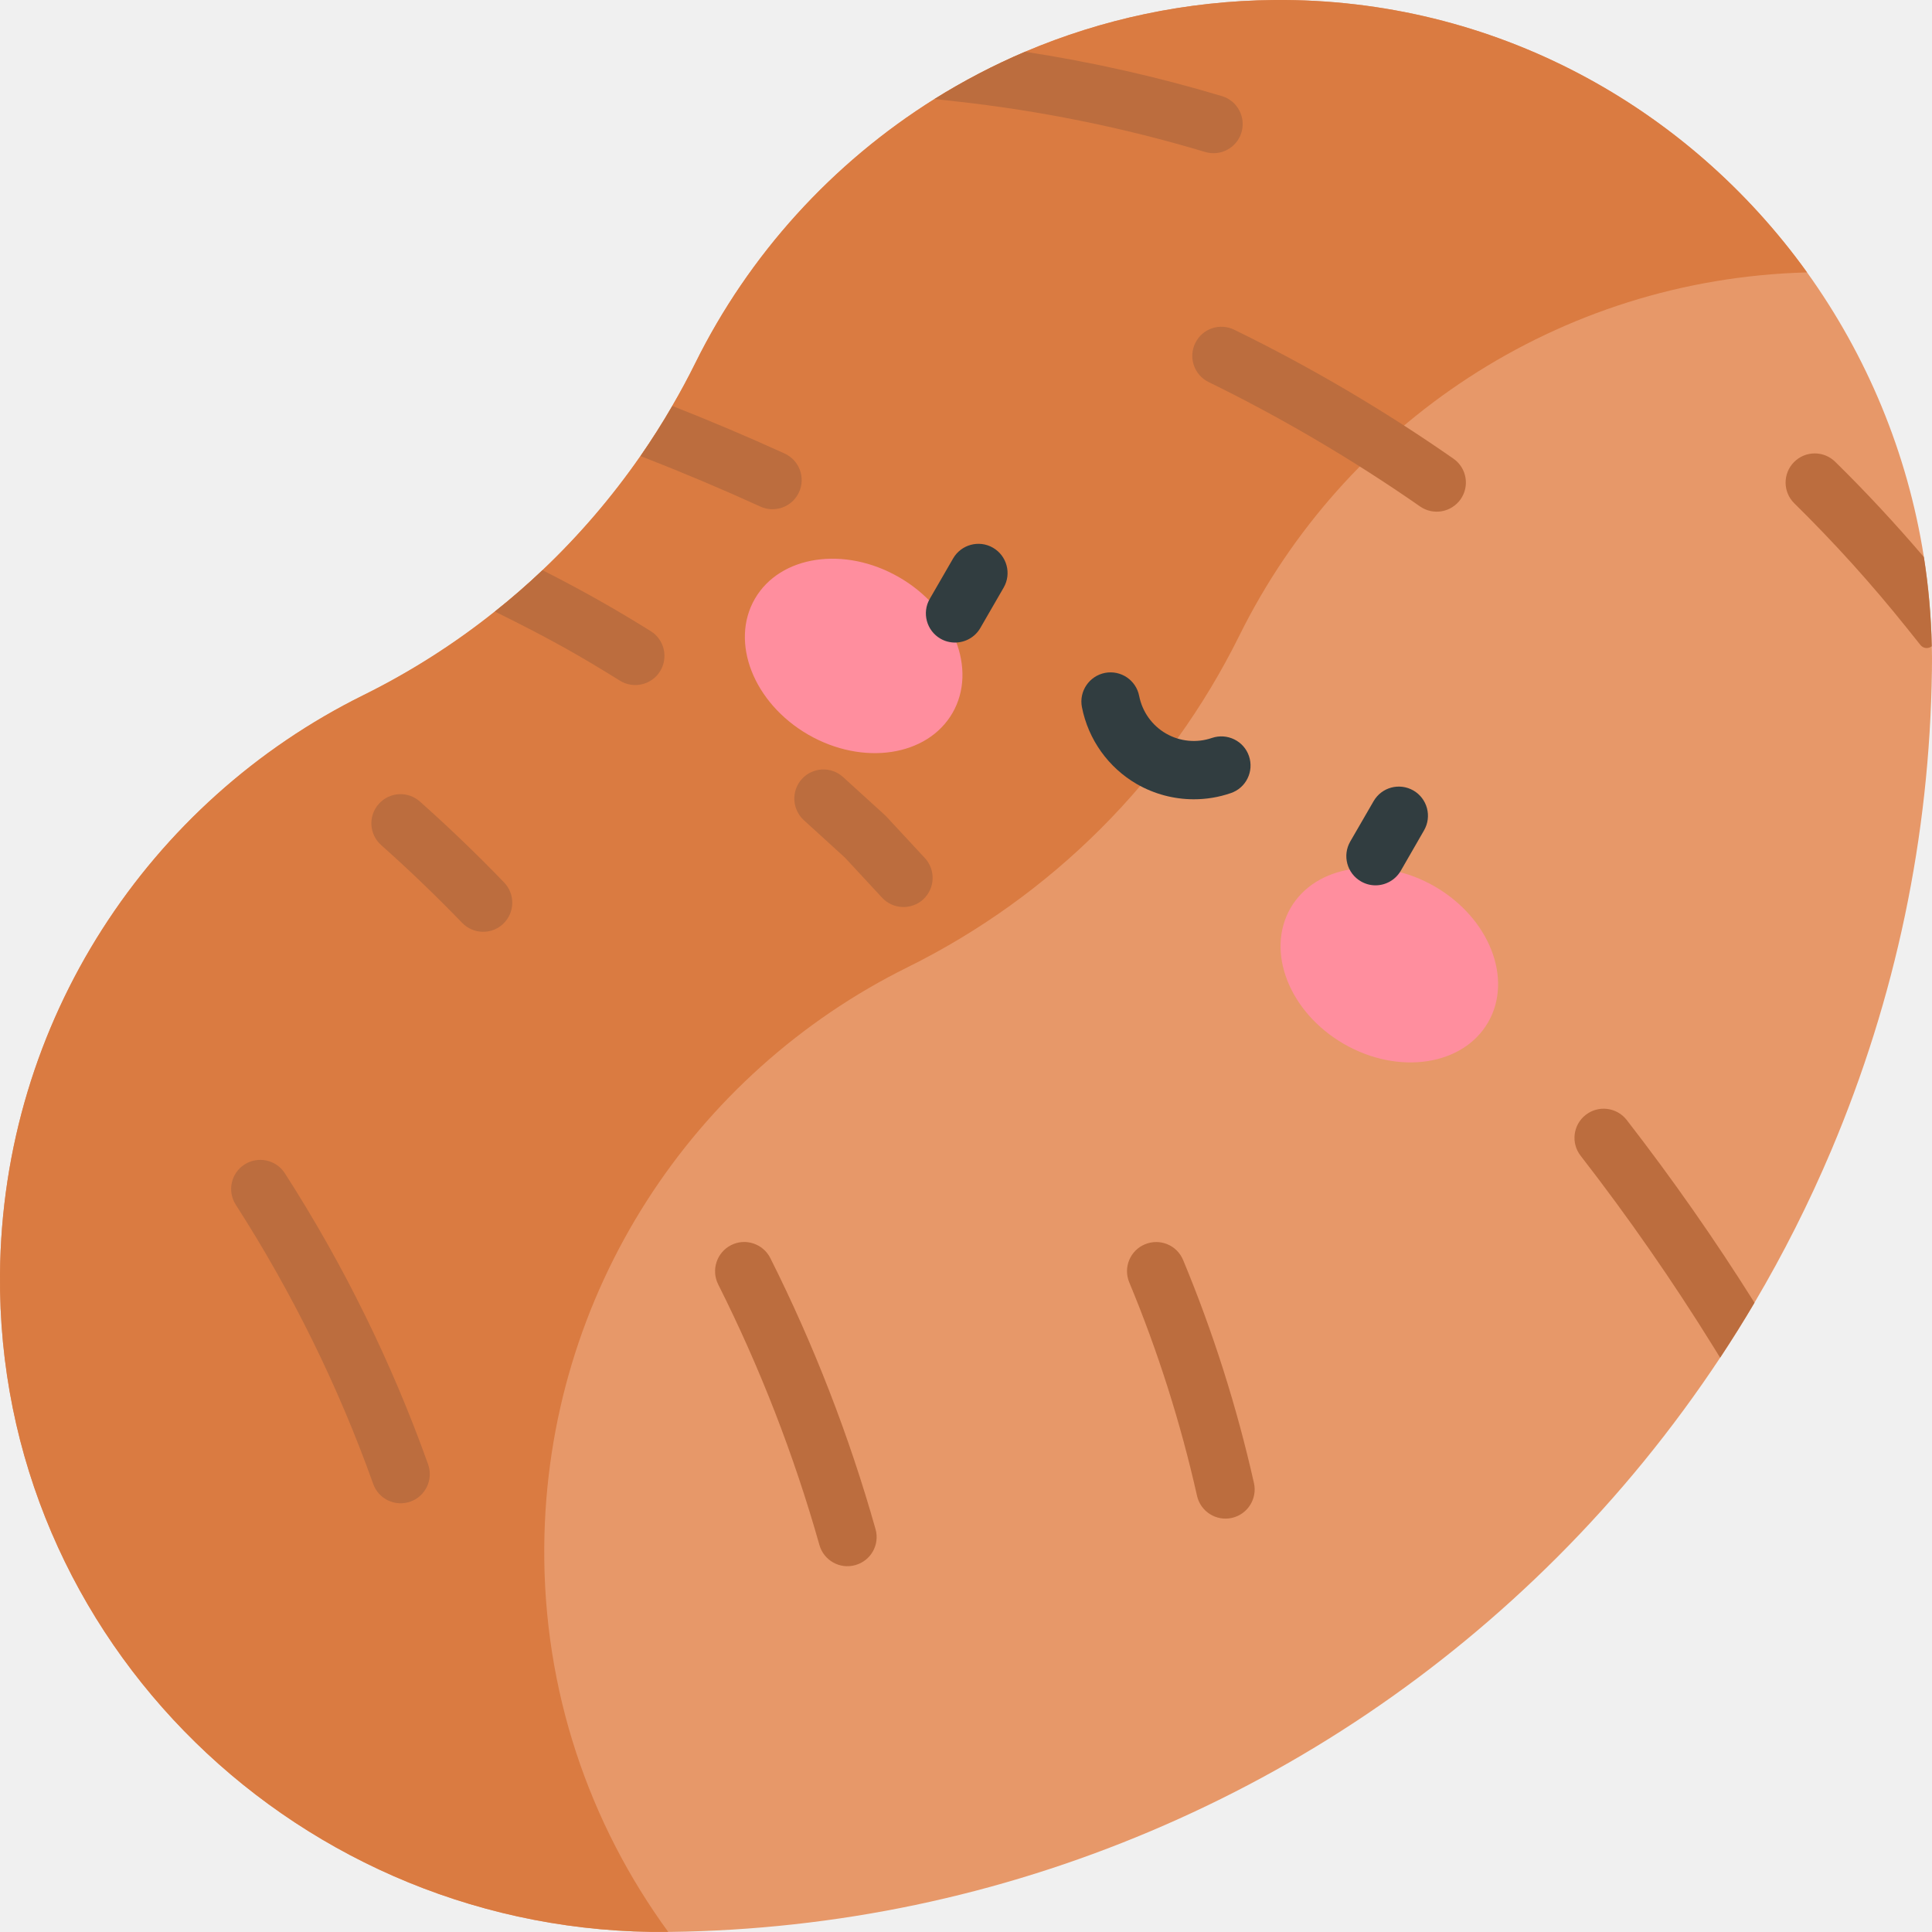
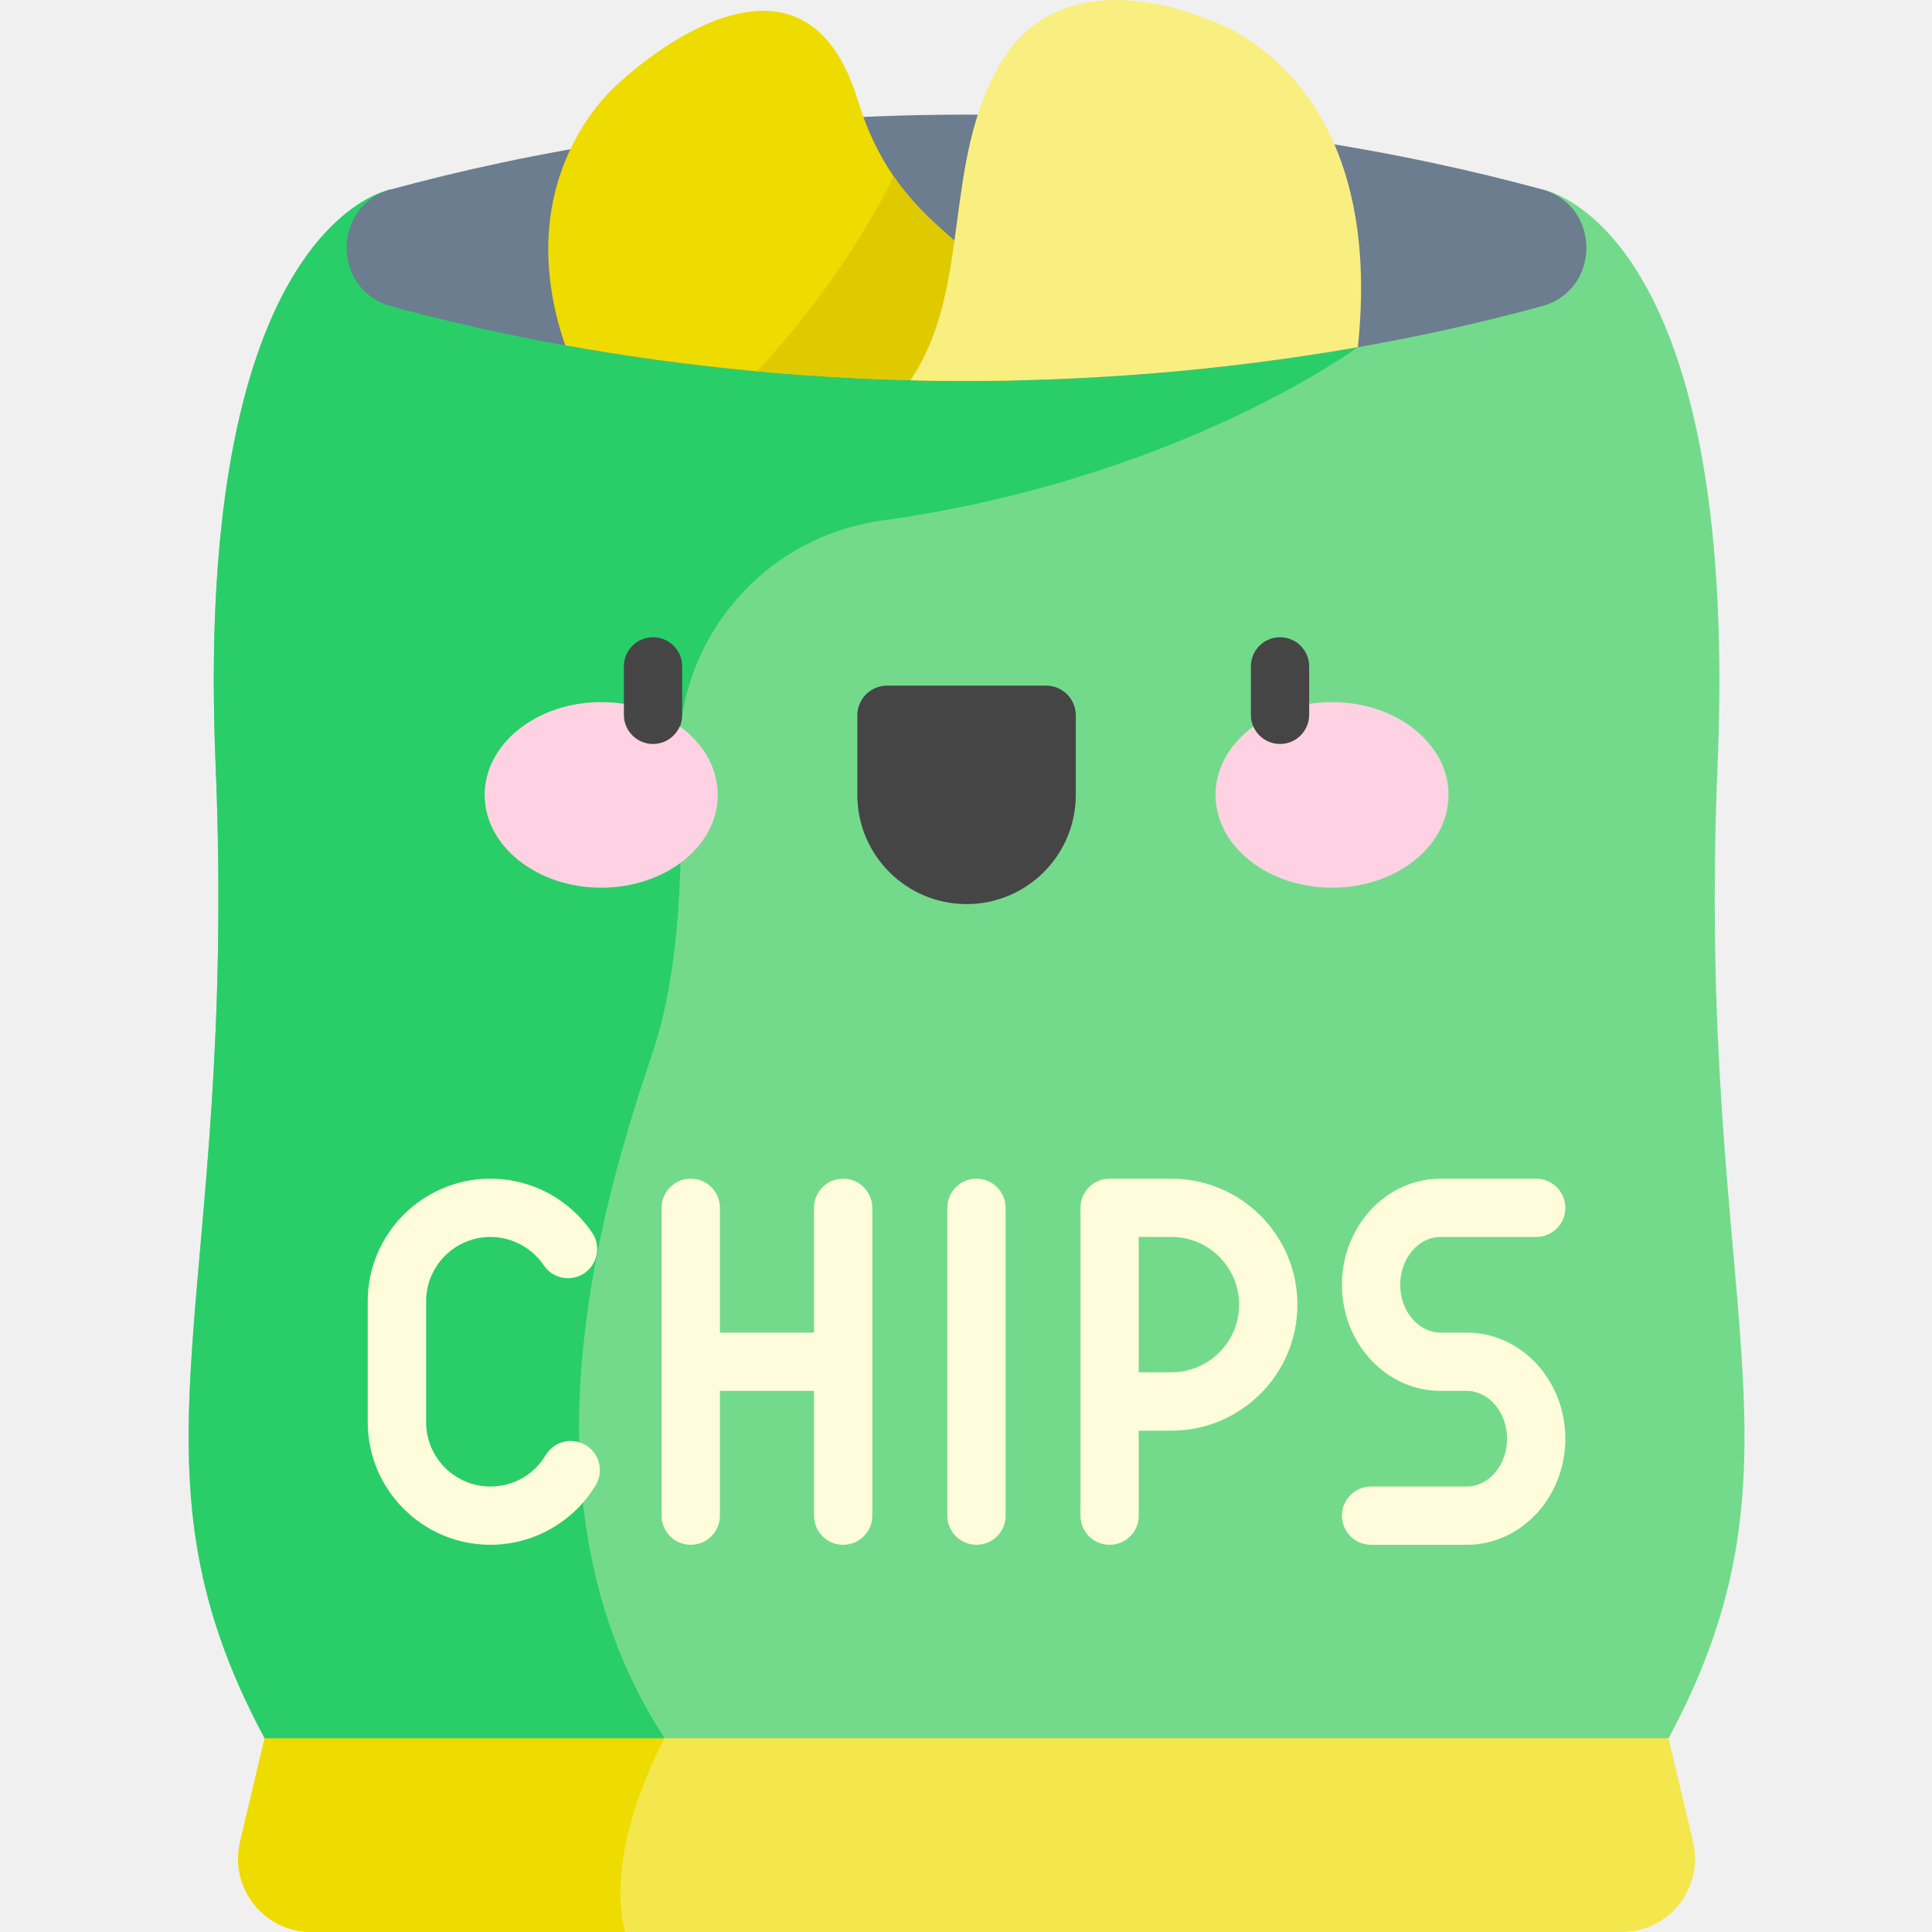
<svg xmlns="http://www.w3.org/2000/svg" width="24" height="24" viewBox="0 0 24 24" fill="none">
-   <g clip-path="url(#clip0_189_1112)">
-     <path d="M23.998 8.028C23.99 7.652 23.956 7.282 23.899 6.919C23.695 5.617 23.186 4.412 22.448 3.384C20.966 1.323 18.56 -0.023 15.83 0C14.733 0.01 13.688 0.238 12.736 0.642C12.344 0.809 11.968 1.006 11.61 1.229C10.339 2.025 9.304 3.162 8.636 4.513C8.547 4.693 8.452 4.869 8.352 5.042C8.228 5.256 8.096 5.463 7.956 5.665C7.599 6.179 7.192 6.654 6.739 7.083C6.55 7.262 6.353 7.434 6.148 7.596C5.645 7.998 5.097 8.347 4.513 8.636C1.858 9.949 0.027 12.674 0 15.83C-0.039 20.391 3.743 24.048 8.301 23.999C8.31 23.999 8.319 23.999 8.328 23.999C10.391 23.971 12.396 23.55 14.292 22.748C16.186 21.947 17.886 20.801 19.344 19.344C20.106 18.582 20.781 17.753 21.368 16.866C21.516 16.642 21.659 16.414 21.795 16.182C22.153 15.576 22.471 14.946 22.748 14.292C23.55 12.396 23.971 10.391 23.999 8.328C24.001 8.228 24 8.127 23.998 8.028V8.028Z" fill="#E79869" />
-     <path d="M11.273 12.016C13.064 11.13 14.511 9.683 15.397 7.893C16.69 5.279 19.353 3.465 22.448 3.384C20.966 1.323 18.56 -0.023 15.83 0C14.733 0.01 13.688 0.238 12.736 0.642C12.344 0.809 11.968 1.006 11.61 1.229C10.339 2.025 9.304 3.162 8.636 4.513C8.547 4.693 8.452 4.869 8.351 5.042C8.228 5.256 8.096 5.463 7.956 5.665C7.599 6.179 7.191 6.654 6.739 7.083C6.55 7.262 6.353 7.434 6.148 7.596C5.645 7.998 5.097 8.347 4.513 8.636C1.858 9.949 0.027 12.674 0 15.83C-0.039 20.391 3.743 24.048 8.301 23.999C7.321 22.656 6.746 21.003 6.761 19.21C6.788 16.055 8.619 13.329 11.273 12.016V12.016Z" fill="#DA7B41" />
-     <path d="M22.798 5.737C22.655 5.596 22.426 5.598 22.285 5.741C22.145 5.884 22.147 6.113 22.29 6.253C22.788 6.743 23.256 7.261 23.692 7.807L23.856 8.012C23.89 8.056 23.954 8.063 23.997 8.028C23.989 7.652 23.956 7.282 23.899 6.92C23.549 6.51 23.181 6.113 22.798 5.737Z" fill="#BC6D3E" />
-     <path d="M14.971 1.888C15.163 1.945 15.365 1.836 15.422 1.645V1.645C15.479 1.453 15.37 1.251 15.179 1.194H15.179C14.38 0.954 13.561 0.77 12.735 0.643C12.343 0.809 11.967 1.006 11.609 1.23L11.871 1.259C12.919 1.374 13.962 1.585 14.971 1.888Z" fill="#BC6D3E" />
-     <path d="M19.699 13.849C19.541 13.971 19.512 14.199 19.635 14.357C20.221 15.112 20.774 15.907 21.278 16.72L21.368 16.866C21.516 16.642 21.659 16.414 21.795 16.183C21.305 15.402 20.771 14.639 20.207 13.912C20.084 13.755 19.857 13.726 19.699 13.849V13.849Z" fill="#BC6D3E" />
-     <path d="M9.446 6.293C9.628 6.376 9.843 6.296 9.926 6.114C10.009 5.932 9.929 5.717 9.747 5.634C9.289 5.425 8.82 5.227 8.353 5.043C8.229 5.256 8.097 5.464 7.957 5.666L8.03 5.694C8.505 5.88 8.982 6.081 9.446 6.293V6.293Z" fill="#BC6D3E" />
-     <path d="M8.199 8.34C8.305 8.17 8.254 7.946 8.083 7.84C7.747 7.631 7.326 7.38 6.739 7.083C6.55 7.263 6.353 7.434 6.148 7.597C6.862 7.95 7.212 8.152 7.7 8.455C7.87 8.561 8.093 8.509 8.199 8.34V8.34Z" fill="#BC6D3E" />
-     <path d="M10.991 10.124L10.473 9.653C10.325 9.518 10.096 9.529 9.961 9.677C9.827 9.825 9.838 10.054 9.986 10.189L10.48 10.639C10.488 10.646 10.495 10.653 10.502 10.66L10.958 11.152C11.094 11.298 11.323 11.307 11.47 11.171C11.616 11.035 11.625 10.806 11.489 10.659L11.012 10.145C11.005 10.138 10.998 10.13 10.991 10.124Z" fill="#BC6D3E" />
-     <path d="M11.832 8.857C12.144 8.317 11.847 7.562 11.169 7.171C10.491 6.779 9.689 6.899 9.377 7.439C9.065 7.979 9.362 8.734 10.04 9.126C10.718 9.517 11.52 9.397 11.832 8.857Z" fill="#FF8E9E" />
-     <path d="M18.486 12.699C18.798 12.159 18.501 11.404 17.823 11.012C17.145 10.621 16.343 10.741 16.031 11.281C15.72 11.821 16.016 12.576 16.694 12.968C17.372 13.359 18.175 13.239 18.486 12.699Z" fill="#FF8E9E" />
-     <path d="M12.335 6.804C12.162 6.704 11.94 6.764 11.84 6.937L11.55 7.439C11.45 7.612 11.51 7.834 11.683 7.934C11.74 7.967 11.802 7.982 11.864 7.982C11.989 7.982 12.111 7.917 12.178 7.801L12.468 7.299C12.568 7.126 12.508 6.904 12.335 6.804V6.804Z" fill="#313D40" />
-     <path d="M17.558 9.82C17.384 9.72 17.163 9.779 17.063 9.953L16.773 10.454C16.673 10.628 16.733 10.849 16.906 10.949C16.963 10.982 17.025 10.998 17.087 10.998C17.212 10.998 17.333 10.933 17.401 10.817L17.69 10.315C17.79 10.142 17.731 9.92 17.558 9.82Z" fill="#313D40" />
-     <path d="M15.055 9.167C14.866 9.232 14.657 9.212 14.484 9.112C14.311 9.012 14.19 8.842 14.151 8.645C14.113 8.449 13.923 8.321 13.726 8.359C13.53 8.398 13.402 8.588 13.44 8.784C13.519 9.187 13.768 9.535 14.122 9.74C14.34 9.865 14.584 9.929 14.83 9.929C14.985 9.929 15.14 9.904 15.29 9.852C15.479 9.788 15.58 9.582 15.515 9.392C15.451 9.203 15.244 9.103 15.055 9.167V9.167Z" fill="#313D40" />
-     <path d="M14.697 15.652L14.697 15.652C14.62 15.467 14.408 15.38 14.223 15.457L14.223 15.457C14.039 15.533 13.951 15.745 14.028 15.93C14.384 16.786 14.667 17.678 14.87 18.582V18.582C14.914 18.777 15.108 18.9 15.303 18.856H15.303C15.498 18.812 15.621 18.618 15.577 18.423C15.365 17.479 15.069 16.546 14.697 15.652V15.652Z" fill="#BC6D3E" />
-     <path d="M9.569 15.628C9.479 15.45 9.261 15.377 9.083 15.467C8.904 15.557 8.832 15.775 8.921 15.954C9.441 16.988 9.864 18.078 10.179 19.192C10.233 19.385 10.434 19.497 10.626 19.442H10.626C10.819 19.388 10.931 19.188 10.876 18.995C10.549 17.837 10.109 16.704 9.569 15.628V15.628Z" fill="#BC6D3E" />
-     <path d="M5.216 9.957L5.216 9.957C5.067 9.824 4.838 9.837 4.705 9.987L4.705 9.987C4.572 10.136 4.585 10.365 4.735 10.498C5.081 10.806 5.419 11.131 5.741 11.464C5.88 11.608 6.109 11.613 6.253 11.474C6.397 11.335 6.401 11.106 6.262 10.962C5.928 10.615 5.576 10.277 5.216 9.957V9.957Z" fill="#BC6D3E" />
-     <path d="M3.538 14.574C3.43 14.406 3.205 14.358 3.037 14.466C2.869 14.574 2.821 14.798 2.929 14.966C3.627 16.052 4.202 17.218 4.636 18.434V18.434C4.703 18.622 4.91 18.721 5.099 18.653L5.099 18.653C5.287 18.586 5.385 18.379 5.318 18.19V18.19C4.865 16.923 4.266 15.706 3.538 14.574V14.574Z" fill="#BC6D3E" />
-     <path d="M15.332 4.096C15.152 4.008 14.935 4.082 14.848 4.262C14.76 4.441 14.834 4.658 15.014 4.746C15.925 5.192 16.808 5.712 17.64 6.291C17.805 6.406 18.03 6.365 18.145 6.201C18.259 6.037 18.219 5.811 18.054 5.697C17.192 5.096 16.276 4.557 15.332 4.096V4.096Z" fill="#BC6D3E" />
+   <g clip-path="url(#clip0_207_1249)">
+     <path d="M20.727 21.594L12.007 20.646L3.286 21.594L2.982 22.881C2.847 23.452 3.28 24 3.867 24H20.147C20.734 24 21.167 23.452 21.032 22.881L20.727 21.594Z" fill="#F4E74D" />
+     <path d="M8.257 21.594V21.054L3.286 21.594L2.982 22.881C2.847 23.452 3.28 24 3.867 24H7.766C7.492 22.955 8.257 21.594 8.257 21.594Z" fill="#EEDB00" />
+     <path d="M21.337 9.488C21.617 2.745 19.153 2.352 19.153 2.352H4.861C4.861 2.352 2.397 2.745 2.678 9.488C2.959 16.232 1.413 18.104 3.287 21.593H20.728C22.601 18.104 21.055 16.232 21.337 9.488Z" fill="#73DA8C" />
+     <path d="M8.112 13.059C8.446 12.064 8.494 10.705 8.439 9.49C8.371 7.981 9.462 6.674 10.958 6.466C14.637 5.957 16.868 4.313 16.868 4.313V2.352H4.861C4.861 2.352 2.397 2.745 2.678 9.488C2.959 16.232 1.413 18.104 3.287 21.593H8.257C6.335 18.661 7.481 14.939 8.112 13.059V13.059Z" fill="#29CE69" />
+     <path d="M12.007 1.424C8.961 1.424 6.488 1.908 4.86 2.352C4.122 2.554 4.122 3.603 4.86 3.804C6.488 4.249 8.961 4.733 12.007 4.733C15.053 4.733 17.525 4.249 19.153 3.804C19.891 3.603 19.891 2.554 19.153 2.352C17.525 1.908 15.053 1.424 12.007 1.424V1.424Z" fill="#6B7D8E" />
+     <path d="M12.008 4.732C12.271 4.732 12.528 4.728 12.782 4.721C12.782 2.947 11.268 3.251 10.655 1.242C9.934 -1.119 7.692 1.028 7.692 1.028C7.692 1.028 6.292 2.154 7.021 4.29C8.413 4.542 10.098 4.732 12.008 4.732Z" fill="#EEDB00" />
+     <path d="M11.101 2.19L11.092 2.204C11.092 2.204 10.569 3.363 9.404 4.613C10.214 4.687 11.084 4.732 12.007 4.732C12.269 4.732 12.527 4.728 12.781 4.721C12.781 3.296 11.803 3.211 11.101 2.19Z" fill="#DFCA00" />
+     <path d="M12.007 4.732C13.86 4.732 15.5 4.553 16.868 4.313C17.234 0.843 14.978 0.233 14.978 0.233C14.978 0.233 13.227 -0.559 12.434 0.776C11.691 2.028 12.085 3.573 11.31 4.724C11.539 4.729 11.771 4.732 12.007 4.732V4.732Z" fill="#F9EE80" />
+     <path d="M12.007 11.231C11.258 11.231 10.65 10.623 10.65 9.874V8.887C10.65 8.682 10.816 8.517 11.021 8.517H12.994C13.199 8.517 13.364 8.682 13.364 8.887V9.874C13.364 10.623 12.757 11.231 12.007 11.231Z" fill="#454545" />
+     <path d="M8.916 9.874C8.916 9.238 8.268 8.722 7.469 8.722C6.67 8.722 6.021 9.238 6.021 9.874C6.021 10.511 6.67 11.027 7.469 11.027C8.268 11.027 8.916 10.511 8.916 9.874Z" fill="#FFD2E3" />
+     <path d="M17.994 9.874C17.994 9.238 17.346 8.722 16.547 8.722C15.748 8.722 15.1 9.238 15.1 9.874C15.1 10.511 15.748 11.027 16.547 11.027C17.346 11.027 17.994 10.511 17.994 9.874V9.874Z" fill="#FFD2E3" />
+     <path d="M15.901 9.242C15.701 9.242 15.539 9.079 15.539 8.88V8.278C15.539 8.078 15.701 7.916 15.901 7.916C16.101 7.916 16.263 8.078 16.263 8.278V8.88C16.263 9.079 16.101 9.242 15.901 9.242Z" fill="#454545" />
+     <path d="M8.112 9.242C7.912 9.242 7.75 9.079 7.75 8.88V8.278C7.75 8.078 7.912 7.916 8.112 7.916C8.312 7.916 8.474 8.078 8.474 8.278V8.88C8.474 9.079 8.312 9.242 8.112 9.242Z" fill="#454545" />
+     <path d="M7.276 17.952C7.104 17.849 6.882 17.905 6.779 18.076C6.633 18.32 6.376 18.466 6.092 18.466C5.651 18.466 5.293 18.107 5.293 17.666V16.166C5.293 15.725 5.651 15.366 6.092 15.366C6.358 15.366 6.606 15.498 6.756 15.719C6.868 15.884 7.093 15.928 7.259 15.816C7.424 15.704 7.468 15.479 7.356 15.313C7.072 14.893 6.599 14.642 6.092 14.642C5.252 14.642 4.568 15.325 4.568 16.166V17.666C4.568 18.507 5.252 19.19 6.092 19.19C6.625 19.19 7.126 18.906 7.4 18.449C7.503 18.277 7.447 18.055 7.276 17.952V17.952Z" fill="#FFFCDC" />
+     <path d="M12.13 14.642C11.93 14.642 11.768 14.804 11.768 15.004V18.828C11.768 19.028 11.93 19.19 12.13 19.19C12.33 19.19 12.492 19.028 12.492 18.828V15.004C12.492 14.804 12.33 14.642 12.13 14.642Z" fill="#FFFCDC" />
+     <path d="M10.474 14.642C10.274 14.642 10.112 14.804 10.112 15.004V16.554H8.943V15.004C8.943 14.804 8.781 14.642 8.581 14.642C8.381 14.642 8.219 14.804 8.219 15.004V18.828C8.219 19.028 8.381 19.19 8.581 19.19C8.781 19.19 8.943 19.028 8.943 18.828V17.278H10.112V18.828C10.112 19.028 10.274 19.19 10.474 19.19C10.674 19.19 10.836 19.028 10.836 18.828V15.004C10.836 14.804 10.674 14.642 10.474 14.642Z" fill="#FFFCDC" />
+     <path d="M14.552 14.642H13.784C13.584 14.642 13.422 14.804 13.422 15.004V18.828C13.422 19.028 13.584 19.19 13.784 19.19C13.984 19.19 14.146 19.028 14.146 18.828V17.772H14.552C15.415 17.772 16.117 17.07 16.117 16.207C16.117 15.344 15.415 14.642 14.552 14.642ZM14.552 17.047H14.146V15.366H14.552C15.016 15.366 15.393 15.743 15.393 16.207C15.393 16.67 15.016 17.047 14.552 17.047V17.047Z" fill="#FFFCDC" />
+     <path d="M18.22 16.554H17.895C17.619 16.554 17.394 16.287 17.394 15.96C17.394 15.632 17.619 15.366 17.895 15.366H19.083C19.283 15.366 19.445 15.204 19.445 15.004C19.445 14.804 19.283 14.642 19.083 14.642H17.895C17.22 14.642 16.67 15.233 16.67 15.96C16.67 16.687 17.22 17.278 17.895 17.278H18.22C18.496 17.278 18.721 17.545 18.721 17.872C18.721 18.2 18.496 18.466 18.22 18.466H17.032C16.832 18.466 16.67 18.628 16.67 18.828C16.67 19.028 16.832 19.19 17.032 19.19H18.22C18.896 19.19 19.445 18.599 19.445 17.872C19.445 17.145 18.896 16.554 18.22 16.554V16.554Z" fill="#FFFCDC" />
  </g>
  <defs>
-     <clipPath id="clip0_189_1112">
+     <clipPath id="clip0_207_1249">
      <rect width="24" height="24" fill="white" />
    </clipPath>
  </defs>
</svg>
